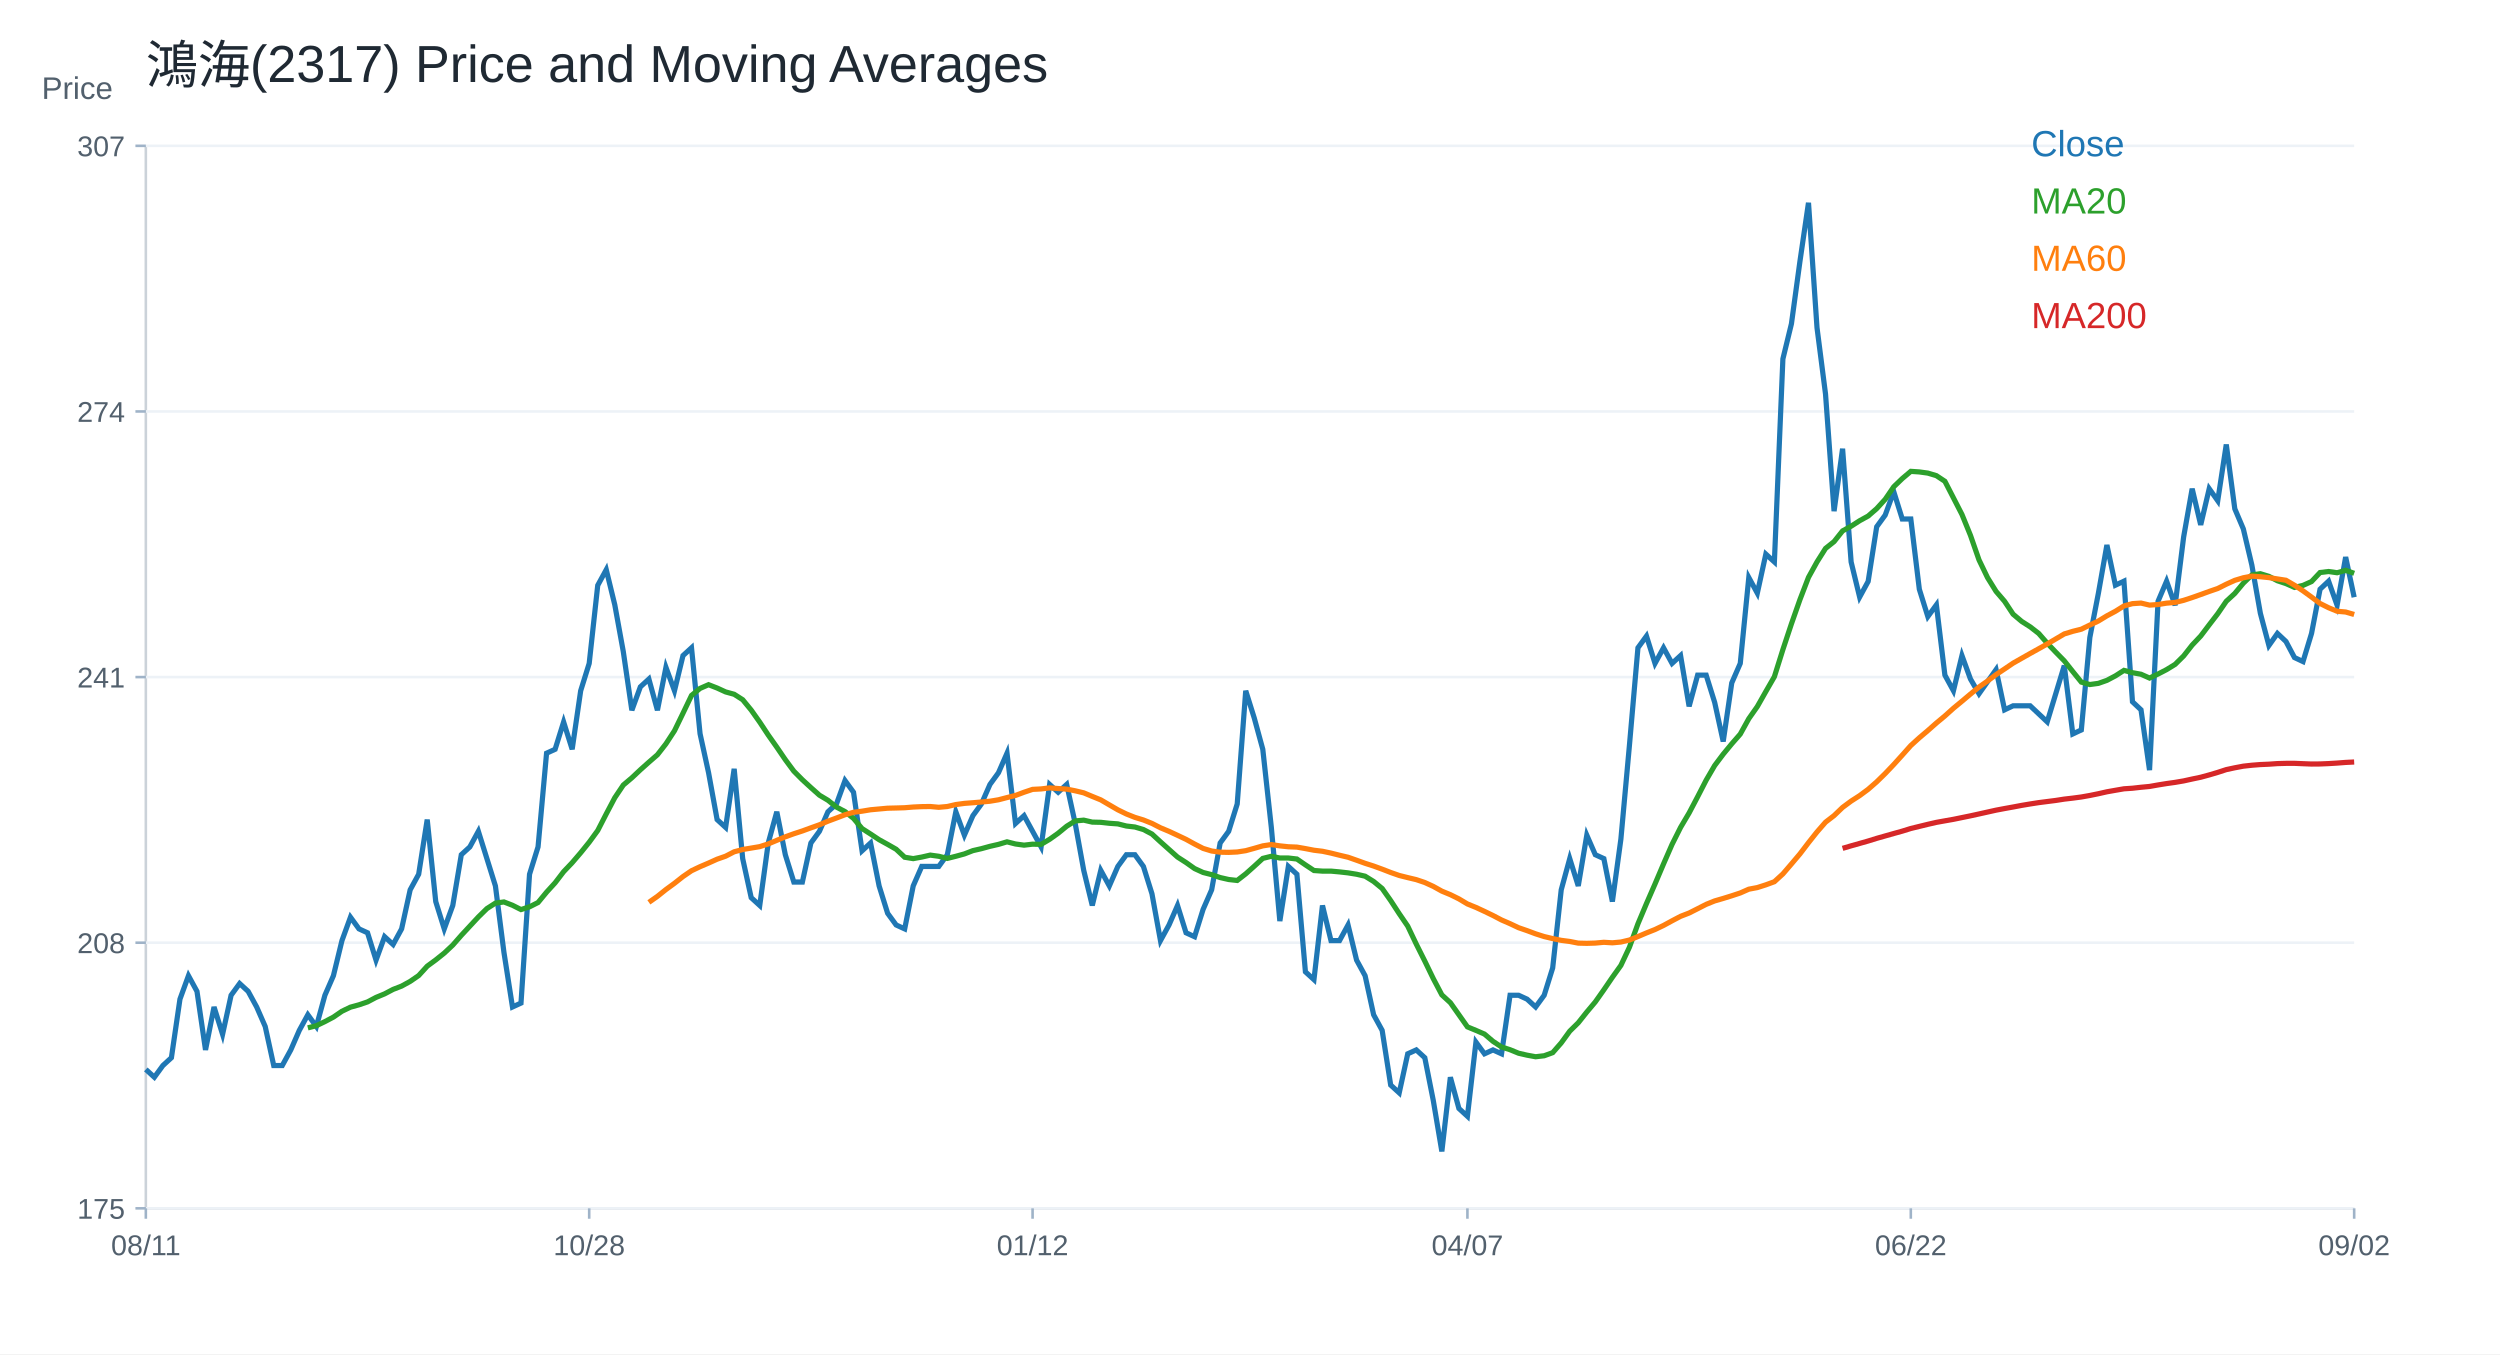
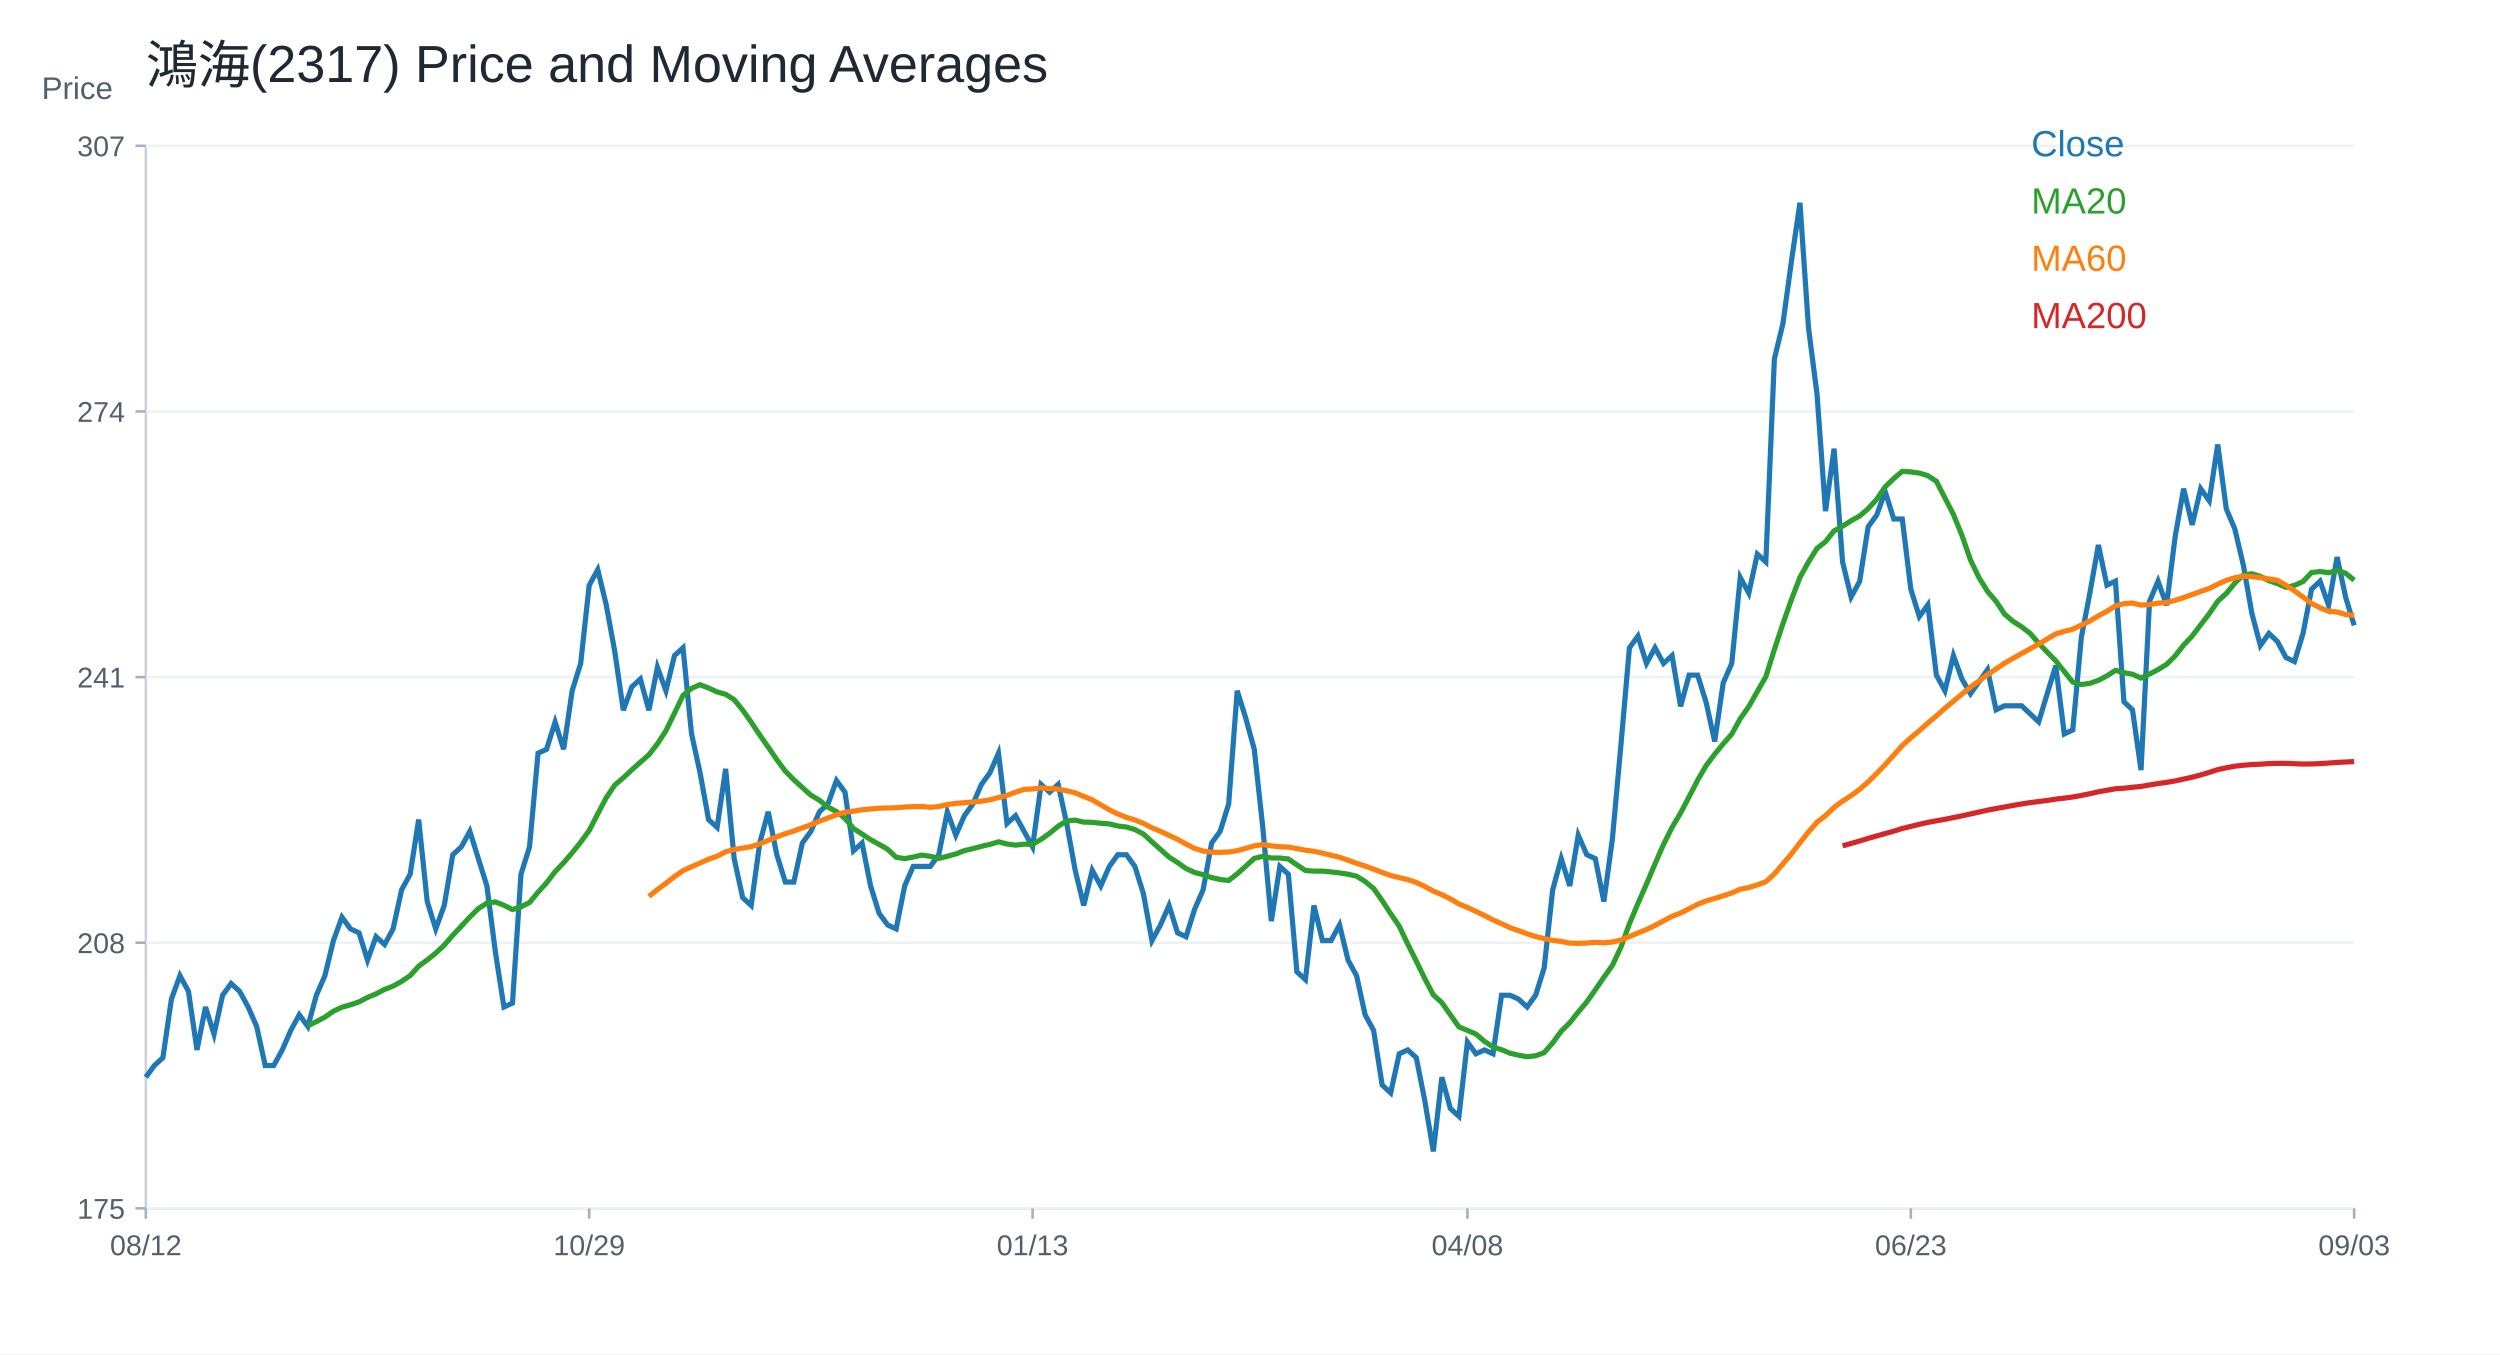
<svg xmlns="http://www.w3.org/2000/svg" width="960" height="520" viewBox="0 0 960 520">
  <rect width="100%" height="100%" fill="white" />
  <text x="56.00" y="32.00" font-size="20" font-family="Arial" fill="#1f2933" text-anchor="start">鴻海(2317) Price and Moving Averages</text>
  <line x1="56" y1="464" x2="904" y2="464" stroke="#cbd2d9" />
  <line x1="56" y1="56" x2="56" y2="464" stroke="#cbd2d9" />
  <text x="16.00" y="38.00" font-size="12" font-family="Arial" fill="#52606d" text-anchor="start">Price</text>
  <line x1="56" y1="464.00" x2="904" y2="464.00" stroke="#edf2f7" />
  <line x1="52" y1="464.00" x2="56" y2="464.00" stroke="#9fb3c8" />
  <text x="48.00" y="468.00" font-size="11" font-family="Arial" fill="#52606d" text-anchor="end">175</text>
  <line x1="56" y1="362.00" x2="904" y2="362.00" stroke="#edf2f7" />
  <line x1="52" y1="362.00" x2="56" y2="362.00" stroke="#9fb3c8" />
  <text x="48.00" y="366.00" font-size="11" font-family="Arial" fill="#52606d" text-anchor="end">208</text>
  <line x1="56" y1="260.00" x2="904" y2="260.00" stroke="#edf2f7" />
  <line x1="52" y1="260.00" x2="56" y2="260.00" stroke="#9fb3c8" />
  <text x="48.00" y="264.00" font-size="11" font-family="Arial" fill="#52606d" text-anchor="end">241</text>
  <line x1="56" y1="158.00" x2="904" y2="158.00" stroke="#edf2f7" />
  <line x1="52" y1="158.00" x2="56" y2="158.00" stroke="#9fb3c8" />
  <text x="48.00" y="162.00" font-size="11" font-family="Arial" fill="#52606d" text-anchor="end">274</text>
  <line x1="56" y1="56.00" x2="904" y2="56.00" stroke="#edf2f7" />
  <line x1="52" y1="56.00" x2="56" y2="56.00" stroke="#9fb3c8" />
  <text x="48.00" y="60.00" font-size="11" font-family="Arial" fill="#52606d" text-anchor="end">307</text>
  <line x1="56.00" y1="464" x2="56.00" y2="468" stroke="#9fb3c8" />
-   <text x="56.00" y="482.00" font-size="11" font-family="Arial" fill="#52606d" text-anchor="middle">08/11</text>
+   <text x="56.00" y="482.00" font-size="11" font-family="Arial" fill="#52606d" text-anchor="middle">08/12</text>
  <line x1="226.25" y1="464" x2="226.25" y2="468" stroke="#9fb3c8" />
-   <text x="226.25" y="482.00" font-size="11" font-family="Arial" fill="#52606d" text-anchor="middle">10/28</text>
+   <text x="226.25" y="482.00" font-size="11" font-family="Arial" fill="#52606d" text-anchor="middle">10/29</text>
  <line x1="396.51" y1="464" x2="396.51" y2="468" stroke="#9fb3c8" />
-   <text x="396.51" y="482.00" font-size="11" font-family="Arial" fill="#52606d" text-anchor="middle">01/12</text>
+   <text x="396.51" y="482.00" font-size="11" font-family="Arial" fill="#52606d" text-anchor="middle">01/13</text>
  <line x1="563.49" y1="464" x2="563.49" y2="468" stroke="#9fb3c8" />
-   <text x="563.49" y="482.00" font-size="11" font-family="Arial" fill="#52606d" text-anchor="middle">04/07</text>
+   <text x="563.49" y="482.00" font-size="11" font-family="Arial" fill="#52606d" text-anchor="middle">04/08</text>
  <line x1="733.75" y1="464" x2="733.75" y2="468" stroke="#9fb3c8" />
-   <text x="733.75" y="482.00" font-size="11" font-family="Arial" fill="#52606d" text-anchor="middle">06/22</text>
+   <text x="733.75" y="482.00" font-size="11" font-family="Arial" fill="#52606d" text-anchor="middle">06/23</text>
  <line x1="904.00" y1="464" x2="904.00" y2="468" stroke="#9fb3c8" />
-   <text x="904.00" y="482.00" font-size="11" font-family="Arial" fill="#52606d" text-anchor="middle">09/02</text>
-   <polyline fill="none" stroke="#1f77b4" stroke-width="2" points="56.00,410.66 59.27,413.66 62.55,409.16 65.82,406.16 69.10,383.68 72.37,374.68 75.64,380.68 78.92,403.17 82.19,386.68 85.47,397.17 88.74,382.18 92.02,377.68 95.29,380.68 98.56,386.68 101.84,394.17 105.11,409.16 108.39,409.16 111.66,403.17 114.93,395.67 118.21,389.67 121.48,394.17 124.76,382.18 128.03,374.68 131.31,361.19 134.58,352.20 137.85,356.69 141.13,358.19 144.40,368.69 147.68,359.69 150.95,362.69 154.22,356.69 157.50,341.70 160.77,335.71 164.05,314.72 167.32,346.20 170.59,356.69 173.87,347.70 177.14,328.21 180.42,325.21 183.69,319.22 186.97,329.71 190.24,340.20 193.51,365.69 196.79,386.68 200.06,385.18 203.34,335.71 206.61,325.21 209.88,289.23 213.16,287.73 216.43,277.24 219.71,287.73 222.98,265.25 226.25,254.75 229.53,224.77 232.80,218.77 236.08,232.27 239.35,250.26 242.63,272.74 245.90,263.75 249.17,260.75 252.45,272.74 255.72,256.25 259.00,265.25 262.27,251.75 265.54,248.76 268.82,281.74 272.09,296.73 275.37,314.72 278.64,317.72 281.92,295.23 285.19,329.71 288.46,344.70 291.74,347.70 295.01,323.71 298.29,311.72 301.56,328.21 304.83,338.70 308.11,338.70 311.38,323.71 314.66,319.22 317.93,311.72 321.20,308.72 324.48,299.73 327.75,304.22 331.03,326.71 334.30,323.71 337.58,340.20 340.85,350.70 344.12,355.19 347.40,356.69 350.67,340.20 353.95,332.71 357.22,332.71 360.49,332.71 363.77,328.21 367.04,311.72 370.32,320.71 373.59,313.22 376.86,308.72 380.14,301.23 383.41,296.73 386.69,289.23 389.96,316.22 393.24,313.22 396.51,319.22 399.78,325.21 403.06,301.23 406.33,304.22 409.61,301.23 412.88,316.22 416.15,334.21 419.43,347.70 422.70,334.21 425.98,340.20 429.25,332.71 432.53,328.21 435.80,328.21 439.07,332.71 442.35,343.20 445.62,361.19 448.90,355.19 452.17,347.70 455.44,358.19 458.72,359.69 461.99,349.20 465.27,341.70 468.54,323.71 471.81,319.22 475.09,308.72 478.36,265.25 481.64,275.74 484.91,287.73 488.19,317.72 491.46,353.69 494.73,332.71 498.01,335.71 501.28,373.18 504.56,376.18 507.83,347.70 511.10,361.19 514.38,361.19 517.65,355.19 520.93,368.69 524.20,374.68 527.47,389.67 530.75,395.67 534.02,416.66 537.30,419.66 540.57,404.66 543.85,403.17 547.12,406.16 550.39,422.65 553.67,442.14 556.94,413.66 560.22,425.65 563.49,428.65 566.76,400.17 570.04,404.66 573.31,403.17 576.59,404.66 579.86,382.18 583.14,382.18 586.41,383.68 589.68,386.68 592.96,382.18 596.23,371.68 599.51,341.70 602.78,329.71 606.05,340.20 609.33,320.71 612.60,328.21 615.88,329.71 619.15,346.20 622.42,322.21 625.70,286.23 628.97,248.76 632.25,244.26 635.52,254.75 638.80,248.76 642.07,254.75 645.34,251.75 648.62,271.24 651.89,259.25 655.17,259.25 658.44,269.74 661.71,284.74 664.99,262.25 668.26,254.75 671.54,221.77 674.81,227.77 678.08,212.78 681.36,215.78 684.63,137.82 687.91,124.33 691.18,100.34 694.46,77.86 697.73,125.83 701.00,151.31 704.28,196.29 707.55,172.30 710.83,215.78 714.10,229.27 717.37,223.27 720.65,202.28 723.92,197.79 727.20,188.79 730.47,199.29 733.75,199.29 737.02,226.27 740.29,236.76 743.57,232.27 746.84,259.25 750.12,265.25 753.39,251.75 756.66,260.75 759.94,266.39 763.21,261.76 766.49,257.13 769.76,272.57 773.03,271.03 776.31,271.03 779.58,271.03 782.86,274.11 786.13,277.20 789.41,266.39 792.68,255.59 795.95,281.83 799.23,280.29 802.50,244.78 805.78,227.80 809.05,209.28 812.32,224.71 815.60,223.17 818.87,269.48 822.15,272.57 825.42,295.73 828.69,230.89 831.97,223.17 835.24,232.43 838.52,206.19 841.79,187.66 845.07,201.56 848.34,187.66 851.61,192.29 854.89,170.68 858.16,195.38 861.44,203.10 864.71,216.99 867.98,235.52 871.26,247.87 874.53,243.24 877.81,246.33 881.08,252.50 884.36,254.04 887.63,243.24 890.90,226.26 894.18,223.17 897.45,232.43 900.73,213.91 904.00,229.34" />
+   <text x="904.00" y="482.00" font-size="11" font-family="Arial" fill="#52606d" text-anchor="middle">09/03</text>
+   <polyline fill="none" stroke="#1f77b4" stroke-width="2" points="56.00,413.66 59.27,409.16 62.55,406.16 65.82,383.68 69.10,374.68 72.37,380.68 75.64,403.17 78.92,386.68 82.19,397.17 85.47,382.18 88.74,377.68 92.02,380.68 95.29,386.68 98.56,394.17 101.84,409.16 105.11,409.16 108.39,403.17 111.66,395.67 114.93,389.67 118.21,394.17 121.48,382.18 124.76,374.68 128.03,361.19 131.31,352.20 134.58,356.69 137.85,358.19 141.13,368.69 144.40,359.69 147.68,362.69 150.95,356.69 154.22,341.70 157.50,335.71 160.77,314.72 164.05,346.20 167.32,356.69 170.59,347.70 173.87,328.21 177.14,325.21 180.42,319.22 183.69,329.71 186.97,340.20 190.24,365.69 193.51,386.68 196.79,385.18 200.06,335.71 203.34,325.21 206.61,289.23 209.88,287.73 213.16,277.24 216.43,287.73 219.71,265.25 222.98,254.75 226.25,224.77 229.53,218.77 232.80,232.27 236.08,250.26 239.35,272.74 242.63,263.75 245.90,260.75 249.17,272.74 252.45,256.25 255.72,265.25 259.00,251.75 262.27,248.76 265.54,281.74 268.82,296.73 272.09,314.72 275.37,317.72 278.64,295.23 281.92,329.71 285.19,344.70 288.46,347.70 291.74,323.71 295.01,311.72 298.29,328.21 301.56,338.70 304.83,338.70 308.11,323.71 311.38,319.22 314.66,311.72 317.93,308.72 321.20,299.73 324.48,304.22 327.75,326.71 331.03,323.71 334.30,340.20 337.58,350.70 340.85,355.19 344.12,356.69 347.40,340.20 350.67,332.71 353.95,332.71 357.22,332.71 360.49,328.21 363.77,311.72 367.04,320.71 370.32,313.22 373.59,308.72 376.86,301.23 380.14,296.73 383.41,289.23 386.69,316.22 389.96,313.22 393.24,319.22 396.51,325.21 399.78,301.23 403.06,304.22 406.33,301.23 409.61,316.22 412.88,334.21 416.15,347.70 419.43,334.21 422.70,340.20 425.98,332.71 429.25,328.21 432.53,328.21 435.80,332.71 439.07,343.20 442.35,361.19 445.62,355.19 448.90,347.70 452.17,358.19 455.44,359.69 458.72,349.20 461.99,341.70 465.27,323.71 468.54,319.22 471.81,308.72 475.09,265.25 478.36,275.74 481.64,287.73 484.91,317.72 488.19,353.69 491.46,332.71 494.73,335.71 498.01,373.18 501.28,376.18 504.56,347.70 507.83,361.19 511.10,361.19 514.38,355.19 517.65,368.69 520.93,374.68 524.20,389.67 527.47,395.67 530.75,416.66 534.02,419.66 537.30,404.66 540.57,403.17 543.85,406.16 547.12,422.65 550.39,442.14 553.67,413.66 556.94,425.65 560.22,428.65 563.49,400.17 566.76,404.66 570.04,403.17 573.31,404.66 576.59,382.18 579.86,382.18 583.14,383.68 586.41,386.68 589.68,382.18 592.96,371.68 596.23,341.70 599.51,329.71 602.78,340.20 606.05,320.71 609.33,328.21 612.60,329.71 615.88,346.20 619.15,322.21 622.42,286.23 625.70,248.76 628.97,244.26 632.25,254.75 635.52,248.76 638.80,254.75 642.07,251.75 645.34,271.24 648.62,259.25 651.89,259.25 655.17,269.74 658.44,284.74 661.71,262.25 664.99,254.75 668.26,221.77 671.54,227.77 674.81,212.78 678.08,215.78 681.36,137.82 684.63,124.33 687.91,100.34 691.18,77.86 694.46,125.83 697.73,151.31 701.00,196.29 704.28,172.30 707.55,215.78 710.83,229.27 714.10,223.27 717.37,202.28 720.65,197.79 723.92,188.79 727.20,199.29 730.47,199.29 733.75,226.27 737.02,236.76 740.29,232.27 743.57,259.25 746.84,265.25 750.12,251.75 753.39,260.75 756.66,266.39 759.94,261.76 763.21,257.13 766.49,272.57 769.76,271.03 773.03,271.03 776.31,271.03 779.58,274.11 782.86,277.20 786.13,266.39 789.41,255.59 792.68,281.83 795.95,280.29 799.23,244.78 802.50,227.80 805.78,209.28 809.05,224.71 812.32,223.17 815.60,269.48 818.87,272.57 822.15,295.73 825.42,230.89 828.69,223.17 831.97,232.43 835.24,206.19 838.52,187.66 841.79,201.56 845.07,187.66 848.34,192.29 851.61,170.68 854.89,195.38 858.16,203.10 861.44,216.99 864.71,235.52 867.98,247.87 871.26,243.24 874.53,246.33 877.81,252.50 881.08,254.04 884.36,243.24 887.63,226.26 890.90,223.17 894.18,232.43 897.45,213.91 900.73,229.34 904.00,240.15" />
  <text x="780.00" y="60.00" font-size="14" font-family="Arial" fill="#1f77b4" text-anchor="start">Close</text>
-   <polyline fill="none" stroke="#2ca02c" stroke-width="2" points="118.21,394.70 121.48,393.87 124.76,392.30 128.03,390.57 131.31,388.32 134.58,386.75 137.85,385.85 141.13,384.73 144.40,383.00 147.68,381.65 150.95,379.93 154.22,378.66 157.50,376.86 160.77,374.61 164.05,371.01 167.32,368.61 170.59,365.99 173.87,362.91 177.14,359.17 180.42,355.64 183.69,352.12 186.97,348.90 190.24,346.80 193.51,346.35 196.79,347.62 200.06,349.27 203.34,348.22 206.61,346.57 209.88,342.60 213.16,339.00 216.43,334.73 219.71,331.28 222.98,327.46 226.25,323.41 229.53,318.92 232.80,312.54 236.08,306.32 239.35,301.45 242.63,298.68 245.90,295.60 249.17,292.68 252.45,289.83 255.72,285.63 259.00,280.61 262.27,273.87 265.54,267.05 268.82,264.35 272.09,262.92 275.37,264.20 278.64,265.70 281.92,266.60 285.19,268.69 288.46,272.67 291.74,277.31 295.01,282.26 298.29,286.91 301.56,291.71 304.83,296.13 308.11,299.43 311.38,302.43 314.66,305.35 317.93,307.30 321.20,309.92 324.48,311.64 327.75,314.27 331.03,318.17 334.30,320.26 337.58,322.44 340.85,324.24 344.12,326.11 347.40,329.18 350.67,329.71 353.95,329.11 357.22,328.36 360.49,328.81 363.77,329.63 367.04,328.81 370.32,327.91 373.59,326.64 376.86,325.89 380.14,324.99 383.41,324.24 386.69,323.26 389.96,324.09 393.24,324.54 396.51,324.16 399.78,324.24 403.06,322.29 406.33,319.96 409.61,317.27 412.88,315.24 416.15,314.94 419.43,315.69 422.70,315.77 425.98,316.14 429.25,316.37 432.53,317.19 435.80,317.57 439.07,318.54 442.35,320.26 445.62,323.26 448.90,326.19 452.17,329.11 455.44,331.21 458.72,333.53 461.99,335.03 465.27,335.86 468.54,336.98 471.81,337.73 475.09,338.10 478.36,335.56 481.64,332.63 484.91,329.63 488.19,328.81 491.46,329.48 494.73,329.48 498.01,329.86 501.28,332.11 504.56,334.28 507.83,334.51 511.10,334.51 514.38,334.81 517.65,335.18 520.93,335.71 524.20,336.46 527.47,338.48 530.75,341.18 534.02,345.82 537.30,350.85 540.57,355.64 543.85,362.54 547.12,369.06 550.39,375.81 553.67,382.03 556.94,385.03 560.22,389.67 563.49,394.32 566.76,395.67 570.04,397.09 573.31,399.87 576.59,402.04 579.86,403.09 583.14,404.44 586.41,405.19 589.68,405.79 592.96,405.41 596.23,404.22 599.51,400.47 602.78,395.97 606.05,392.75 609.33,388.62 612.60,384.73 615.88,380.08 619.15,375.28 622.42,370.71 625.70,363.74 628.97,354.74 632.25,346.95 635.52,339.45 638.80,331.73 642.07,324.24 645.34,317.72 648.62,312.17 651.89,305.95 655.17,299.58 658.44,293.96 661.71,289.61 664.99,285.63 668.26,281.89 671.54,275.97 674.81,271.32 678.08,265.55 681.36,259.85 684.63,249.43 687.91,239.54 691.18,230.24 694.46,221.70 697.73,215.78 701.00,210.60 704.28,207.98 707.55,203.86 710.83,202.06 714.10,199.96 717.37,198.16 720.65,195.31 723.92,191.72 727.20,186.92 730.47,183.77 733.75,181.00 737.02,181.22 740.29,181.67 743.57,182.65 746.84,184.82 750.12,191.19 753.39,197.56 756.66,205.58 759.94,215.01 763.21,221.81 766.49,227.10 769.76,230.91 773.03,235.85 776.31,238.61 779.58,240.70 782.86,243.24 786.13,246.98 789.41,250.42 792.68,253.76 795.95,257.88 799.23,261.93 802.50,262.86 805.78,262.41 809.05,261.26 812.32,259.53 815.60,257.43 818.87,258.32 822.15,258.91 825.42,260.37 828.69,258.83 831.97,257.13 835.24,255.12 838.52,251.88 841.79,247.71 845.07,244.24 848.34,239.92 851.61,235.67 854.89,230.89 858.16,227.88 861.44,223.94 864.71,220.78 867.98,220.31 871.26,221.32 874.53,223.01 877.81,224.10 881.08,225.56 884.36,224.79 887.63,223.32 890.90,219.85 894.18,219.46 897.45,219.93 900.73,219.00 904.00,220.16" />
+   <polyline fill="none" stroke="#2ca02c" stroke-width="2" points="118.21,393.87 121.48,392.30 124.76,390.57 128.03,388.32 131.31,386.75 134.58,385.85 137.85,384.73 141.13,383.00 144.40,381.65 147.68,379.93 150.95,378.66 154.22,376.86 157.50,374.61 160.77,371.01 164.05,368.61 167.32,365.99 170.59,362.91 173.87,359.17 177.14,355.64 180.42,352.12 183.69,348.90 186.97,346.80 190.24,346.35 193.51,347.62 196.79,349.27 200.06,348.22 203.34,346.57 206.61,342.60 209.88,339.00 213.16,334.73 216.43,331.28 219.71,327.46 222.98,323.41 226.25,318.92 229.53,312.54 232.80,306.32 236.08,301.45 239.35,298.68 242.63,295.60 245.90,292.68 249.17,289.83 252.45,285.63 255.72,280.61 259.00,273.87 262.27,267.05 265.54,264.35 268.82,262.92 272.09,264.20 275.37,265.70 278.64,266.60 281.92,268.69 285.19,272.67 288.46,277.31 291.74,282.26 295.01,286.91 298.29,291.71 301.56,296.13 304.83,299.43 308.11,302.43 311.38,305.35 314.66,307.30 317.93,309.92 321.20,311.64 324.48,314.27 327.75,318.17 331.03,320.26 334.30,322.44 337.58,324.24 340.85,326.11 344.12,329.18 347.40,329.71 350.67,329.11 353.95,328.36 357.22,328.81 360.49,329.63 363.77,328.81 367.04,327.91 370.32,326.64 373.59,325.89 376.86,324.99 380.14,324.24 383.41,323.26 386.69,324.09 389.96,324.54 393.24,324.16 396.51,324.24 399.78,322.29 403.06,319.96 406.33,317.27 409.61,315.24 412.88,314.94 416.15,315.69 419.43,315.77 422.70,316.14 425.98,316.37 429.25,317.19 432.53,317.57 435.80,318.54 439.07,320.26 442.35,323.26 445.62,326.19 448.90,329.11 452.17,331.21 455.44,333.53 458.72,335.03 461.99,335.86 465.27,336.98 468.54,337.73 471.81,338.10 475.09,335.56 478.36,332.63 481.64,329.63 484.91,328.81 488.19,329.48 491.46,329.48 494.73,329.86 498.01,332.11 501.28,334.28 504.56,334.51 507.83,334.51 511.10,334.81 514.38,335.18 517.65,335.71 520.93,336.46 524.20,338.48 527.47,341.18 530.75,345.82 534.02,350.85 537.30,355.64 540.57,362.54 543.85,369.06 547.12,375.81 550.39,382.03 553.67,385.03 556.94,389.67 560.22,394.32 563.49,395.67 566.76,397.09 570.04,399.87 573.31,402.04 576.59,403.09 579.86,404.44 583.14,405.19 586.41,405.79 589.68,405.41 592.96,404.22 596.23,400.47 599.51,395.97 602.78,392.75 606.05,388.62 609.33,384.73 612.60,380.08 615.88,375.28 619.15,370.71 622.42,363.74 625.70,354.74 628.97,346.95 632.25,339.45 635.52,331.73 638.80,324.24 642.07,317.72 645.34,312.17 648.62,305.95 651.89,299.58 655.17,293.96 658.44,289.61 661.71,285.63 664.99,281.89 668.26,275.97 671.54,271.32 674.81,265.55 678.08,259.85 681.36,249.43 684.63,239.54 687.91,230.24 691.18,221.70 694.46,215.78 697.73,210.60 701.00,207.98 704.28,203.86 707.55,202.06 710.83,199.96 714.10,198.16 717.37,195.31 720.65,191.72 723.92,186.92 727.20,183.77 730.47,181.00 733.75,181.22 737.02,181.67 740.29,182.65 743.57,184.82 746.84,191.19 750.12,197.56 753.39,205.58 756.66,215.01 759.94,221.81 763.21,227.10 766.49,230.91 769.76,235.85 773.03,238.61 776.31,240.70 779.58,243.24 782.86,246.98 786.13,250.42 789.41,253.76 792.68,257.88 795.95,261.93 799.23,262.86 802.50,262.41 805.78,261.26 809.05,259.53 812.32,257.43 815.60,258.32 818.87,258.91 822.15,260.37 825.42,258.83 828.69,257.13 831.97,255.12 835.24,251.88 838.52,247.71 841.79,244.24 845.07,239.92 848.34,235.67 851.61,230.89 854.89,227.88 858.16,223.94 861.44,220.78 864.71,220.31 867.98,221.32 871.26,223.01 874.53,224.10 877.81,225.56 881.08,224.79 884.36,223.32 887.63,219.85 890.90,219.46 894.18,219.93 897.45,219.00 900.73,220.16 904.00,222.78" />
  <text x="780.00" y="82.00" font-size="14" font-family="Arial" fill="#2ca02c" text-anchor="start">MA20</text>
-   <polyline fill="none" stroke="#ff7f0e" stroke-width="2" points="249.17,346.50 252.45,344.20 255.72,341.58 259.00,339.18 262.27,336.60 265.54,334.36 268.82,332.81 272.09,331.41 275.37,329.93 278.64,328.78 281.92,327.09 285.19,326.21 288.46,325.66 291.74,325.11 295.01,324.06 298.29,322.69 301.56,321.34 304.83,320.16 308.11,319.09 311.38,317.89 314.66,316.72 317.93,315.34 321.20,314.12 324.48,312.87 327.75,311.92 331.03,311.49 334.30,310.95 337.58,310.65 340.85,310.35 344.12,310.27 347.40,310.17 350.67,309.90 353.95,309.75 357.22,309.70 360.49,310.00 363.77,309.70 367.04,308.95 370.32,308.50 373.59,308.25 376.86,307.97 380.14,307.67 383.41,307.12 386.69,306.27 389.96,305.45 393.24,304.22 396.51,303.12 399.78,302.95 403.06,302.55 406.33,302.80 409.61,303.02 412.88,303.67 416.15,304.45 419.43,305.82 422.70,307.15 425.98,309.07 429.25,310.97 432.53,312.57 435.80,313.87 439.07,314.87 442.35,316.19 445.62,317.87 448.90,319.24 452.17,320.76 455.44,322.31 458.72,324.11 461.99,325.79 465.27,326.79 468.54,327.24 471.81,327.31 475.09,327.16 478.36,326.66 481.64,325.76 484.91,324.81 488.19,324.31 491.46,324.81 494.73,325.16 498.01,325.29 501.28,325.86 504.56,326.49 507.83,326.89 511.10,327.59 514.38,328.41 517.65,329.18 520.93,330.33 524.20,331.51 527.47,332.56 530.75,333.76 534.02,335.03 537.30,336.18 540.57,337.00 543.85,337.78 547.12,338.88 550.39,340.38 553.67,342.20 556.94,343.55 560.22,345.17 563.49,347.12 566.76,348.45 570.04,349.97 573.31,351.55 576.59,353.27 579.86,354.69 583.14,356.24 586.41,357.37 589.68,358.59 592.96,359.64 596.23,360.42 599.51,361.09 602.78,361.52 606.05,362.16 609.33,362.24 612.60,362.14 615.88,361.84 619.15,362.04 622.42,361.74 625.70,360.97 628.97,359.64 632.25,358.24 635.52,356.94 638.80,355.37 642.07,353.59 645.34,351.87 648.62,350.60 651.89,348.95 655.17,347.27 658.44,345.95 661.71,345.00 664.99,343.98 668.26,342.90 671.54,341.45 674.81,340.83 678.08,339.78 681.36,338.58 684.63,335.58 687.91,331.76 691.18,327.89 694.46,323.59 697.73,319.47 701.00,315.72 704.28,313.19 707.55,310.05 710.83,307.62 714.10,305.52 717.37,303.10 720.65,300.23 723.92,297.03 727.20,293.58 730.47,289.96 733.75,286.28 737.02,283.31 740.29,280.54 743.57,277.64 746.84,274.92 750.12,271.97 753.39,269.27 756.66,266.52 759.94,263.82 763.21,261.51 766.49,259.05 769.76,256.87 773.03,254.65 776.31,252.79 779.58,250.94 782.86,249.12 786.13,247.29 789.41,245.36 792.68,243.43 795.95,242.43 799.23,241.61 802.50,240.02 805.78,238.47 809.05,236.48 812.32,234.73 815.60,232.68 818.87,231.80 822.15,231.58 825.42,232.36 828.69,232.14 831.97,231.61 835.24,231.34 838.52,230.53 841.79,229.46 845.07,228.30 848.34,227.11 851.61,225.99 854.89,224.34 858.16,222.85 861.44,221.86 864.71,221.24 867.98,221.46 871.26,221.80 874.53,222.31 877.81,222.82 881.08,224.73 884.36,226.89 887.63,229.27 890.90,231.74 894.18,233.37 897.45,234.72 900.73,235.01 904.00,235.96" />
+   <polyline fill="none" stroke="#ff7f0e" stroke-width="2" points="249.17,344.20 252.45,341.58 255.72,339.18 259.00,336.60 262.27,334.36 265.54,332.81 268.82,331.41 272.09,329.93 275.37,328.78 278.64,327.09 281.92,326.21 285.19,325.66 288.46,325.11 291.74,324.06 295.01,322.69 298.29,321.34 301.56,320.16 304.83,319.09 308.11,317.89 311.38,316.72 314.66,315.34 317.93,314.12 321.20,312.87 324.48,311.92 327.75,311.49 331.03,310.95 334.30,310.65 337.58,310.35 340.85,310.27 344.12,310.17 347.40,309.90 350.67,309.75 353.95,309.70 357.22,310.00 360.49,309.70 363.77,308.95 367.04,308.50 370.32,308.25 373.59,307.97 376.86,307.67 380.14,307.12 383.41,306.27 386.69,305.45 389.96,304.22 393.24,303.12 396.51,302.95 399.78,302.55 403.06,302.80 406.33,303.02 409.61,303.67 412.88,304.45 416.15,305.82 419.43,307.15 422.70,309.07 425.98,310.97 429.25,312.57 432.53,313.87 435.80,314.87 439.07,316.19 442.35,317.87 445.62,319.24 448.90,320.76 452.17,322.31 455.44,324.11 458.72,325.79 461.99,326.79 465.27,327.24 468.54,327.31 471.81,327.16 475.09,326.66 478.36,325.76 481.64,324.81 484.91,324.31 488.19,324.81 491.46,325.16 494.73,325.29 498.01,325.86 501.28,326.49 504.56,326.89 507.83,327.59 511.10,328.41 514.38,329.18 517.65,330.33 520.93,331.51 524.20,332.56 527.47,333.76 530.75,335.03 534.02,336.18 537.30,337.00 540.57,337.78 543.85,338.88 547.12,340.38 550.39,342.20 553.67,343.55 556.94,345.17 560.22,347.12 563.49,348.45 566.76,349.97 570.04,351.55 573.31,353.27 576.59,354.69 579.86,356.24 583.14,357.37 586.41,358.59 589.68,359.64 592.96,360.42 596.23,361.09 599.51,361.52 602.78,362.16 606.05,362.24 609.33,362.14 612.60,361.84 615.88,362.04 619.15,361.74 622.42,360.97 625.70,359.64 628.97,358.24 632.25,356.94 635.52,355.37 638.80,353.59 642.07,351.87 645.34,350.60 648.62,348.95 651.89,347.27 655.17,345.95 658.44,345.00 661.71,343.98 664.99,342.90 668.26,341.45 671.54,340.83 674.81,339.78 678.08,338.58 681.36,335.58 684.63,331.76 687.91,327.89 691.18,323.59 694.46,319.47 697.73,315.72 701.00,313.19 704.28,310.05 707.55,307.62 710.83,305.52 714.10,303.10 717.37,300.23 720.65,297.03 723.92,293.58 727.20,289.96 730.47,286.28 733.75,283.31 737.02,280.54 740.29,277.64 743.57,274.92 746.84,271.97 750.12,269.27 753.39,266.52 756.66,263.82 759.94,261.51 763.21,259.05 766.49,256.87 769.76,254.65 773.03,252.79 776.31,250.94 779.58,249.12 782.86,247.29 786.13,245.36 789.41,243.43 792.68,242.43 795.95,241.61 799.23,240.02 802.50,238.47 805.78,236.48 809.05,234.73 812.32,232.68 815.60,231.80 818.87,231.58 822.15,232.36 825.42,232.14 828.69,231.61 831.97,231.34 835.24,230.53 838.52,229.46 841.79,228.30 845.07,227.11 848.34,225.99 851.61,224.34 854.89,222.85 858.16,221.86 861.44,221.24 864.71,221.46 867.98,221.80 871.26,222.31 874.53,222.82 877.81,224.73 881.08,226.89 884.36,229.27 887.63,231.74 890.90,233.37 894.18,234.72 897.45,235.01 900.73,235.96 904.00,236.37" />
  <text x="780.00" y="104.00" font-size="14" font-family="Arial" fill="#ff7f0e" text-anchor="start">MA60</text>
-   <polyline fill="none" stroke="#d62728" stroke-width="2" points="707.55,325.77 710.83,324.80 714.10,323.88 717.37,322.95 720.65,321.93 723.92,321.00 727.20,320.07 730.47,319.16 733.75,318.14 737.02,317.34 740.29,316.54 743.57,315.79 746.84,315.20 750.12,314.62 753.39,313.95 756.66,313.28 759.94,312.56 763.21,311.83 766.49,311.10 769.76,310.48 773.03,309.89 776.31,309.27 779.58,308.72 782.86,308.21 786.13,307.79 789.41,307.37 792.68,306.86 795.95,306.48 799.23,306.04 802.50,305.46 805.78,304.79 809.05,304.05 812.32,303.47 815.60,302.90 818.87,302.68 822.15,302.31 825.42,302.00 828.69,301.42 831.97,300.89 835.24,300.43 838.52,299.87 841.79,299.15 845.07,298.46 848.34,297.57 851.61,296.60 854.89,295.53 858.16,294.83 861.44,294.21 864.71,293.85 867.98,293.59 871.26,293.45 874.53,293.22 877.81,293.13 881.08,293.12 884.36,293.26 887.63,293.39 890.90,293.36 894.18,293.22 897.45,293.02 900.73,292.77 904.00,292.61" />
+   <polyline fill="none" stroke="#d62728" stroke-width="2" points="707.55,324.80 710.83,323.88 714.10,322.95 717.37,321.93 720.65,321.00 723.92,320.07 727.20,319.16 730.47,318.14 733.75,317.34 737.02,316.54 740.29,315.79 743.57,315.20 746.84,314.62 750.12,313.95 753.39,313.28 756.66,312.56 759.94,311.83 763.21,311.10 766.49,310.48 769.76,309.89 773.03,309.27 776.31,308.72 779.58,308.21 782.86,307.79 786.13,307.37 789.41,306.86 792.68,306.48 795.95,306.04 799.23,305.46 802.50,304.79 805.78,304.05 809.05,303.47 812.32,302.90 815.60,302.68 818.87,302.31 822.15,302.00 825.42,301.42 828.69,300.89 831.97,300.43 835.24,299.87 838.52,299.15 841.79,298.46 845.07,297.57 848.34,296.60 851.61,295.53 854.89,294.83 858.16,294.21 861.44,293.85 864.71,293.59 867.98,293.45 871.26,293.22 874.53,293.13 877.81,293.12 881.08,293.26 884.36,293.39 887.63,293.36 890.90,293.22 894.18,293.02 897.45,292.77 900.73,292.61 904.00,292.45" />
  <text x="780.00" y="126.00" font-size="14" font-family="Arial" fill="#d62728" text-anchor="start">MA200</text>
</svg>
